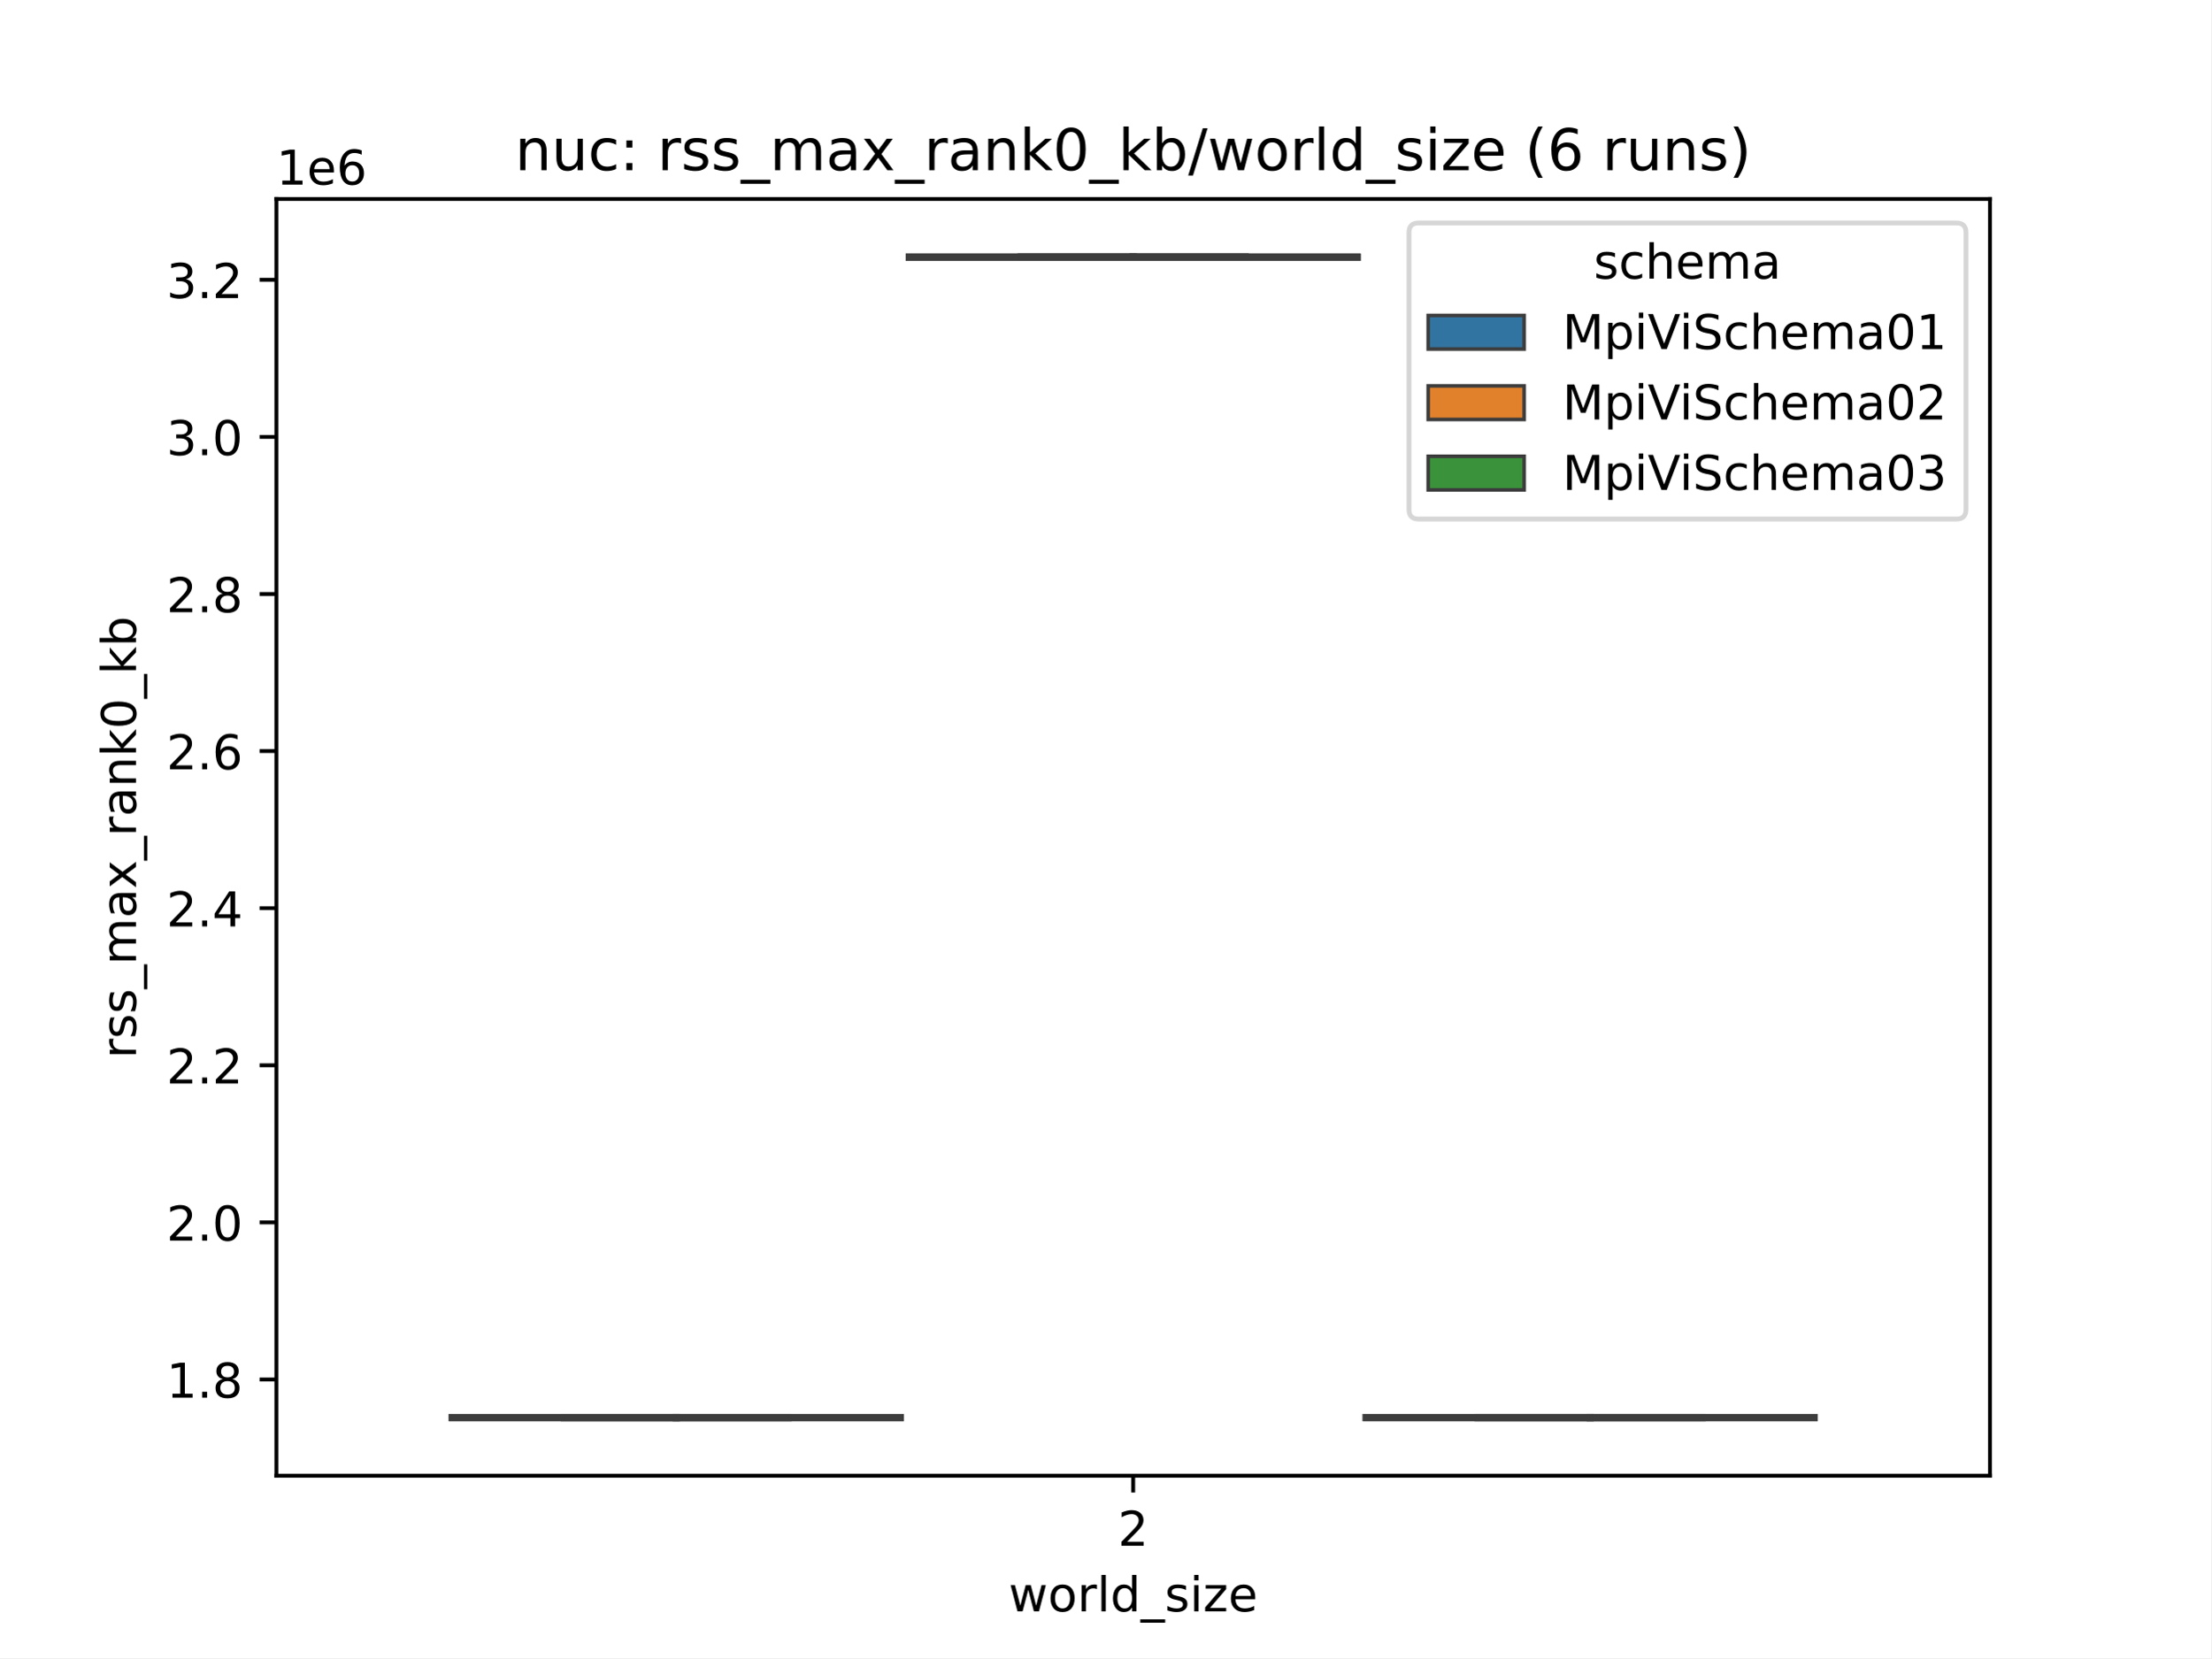
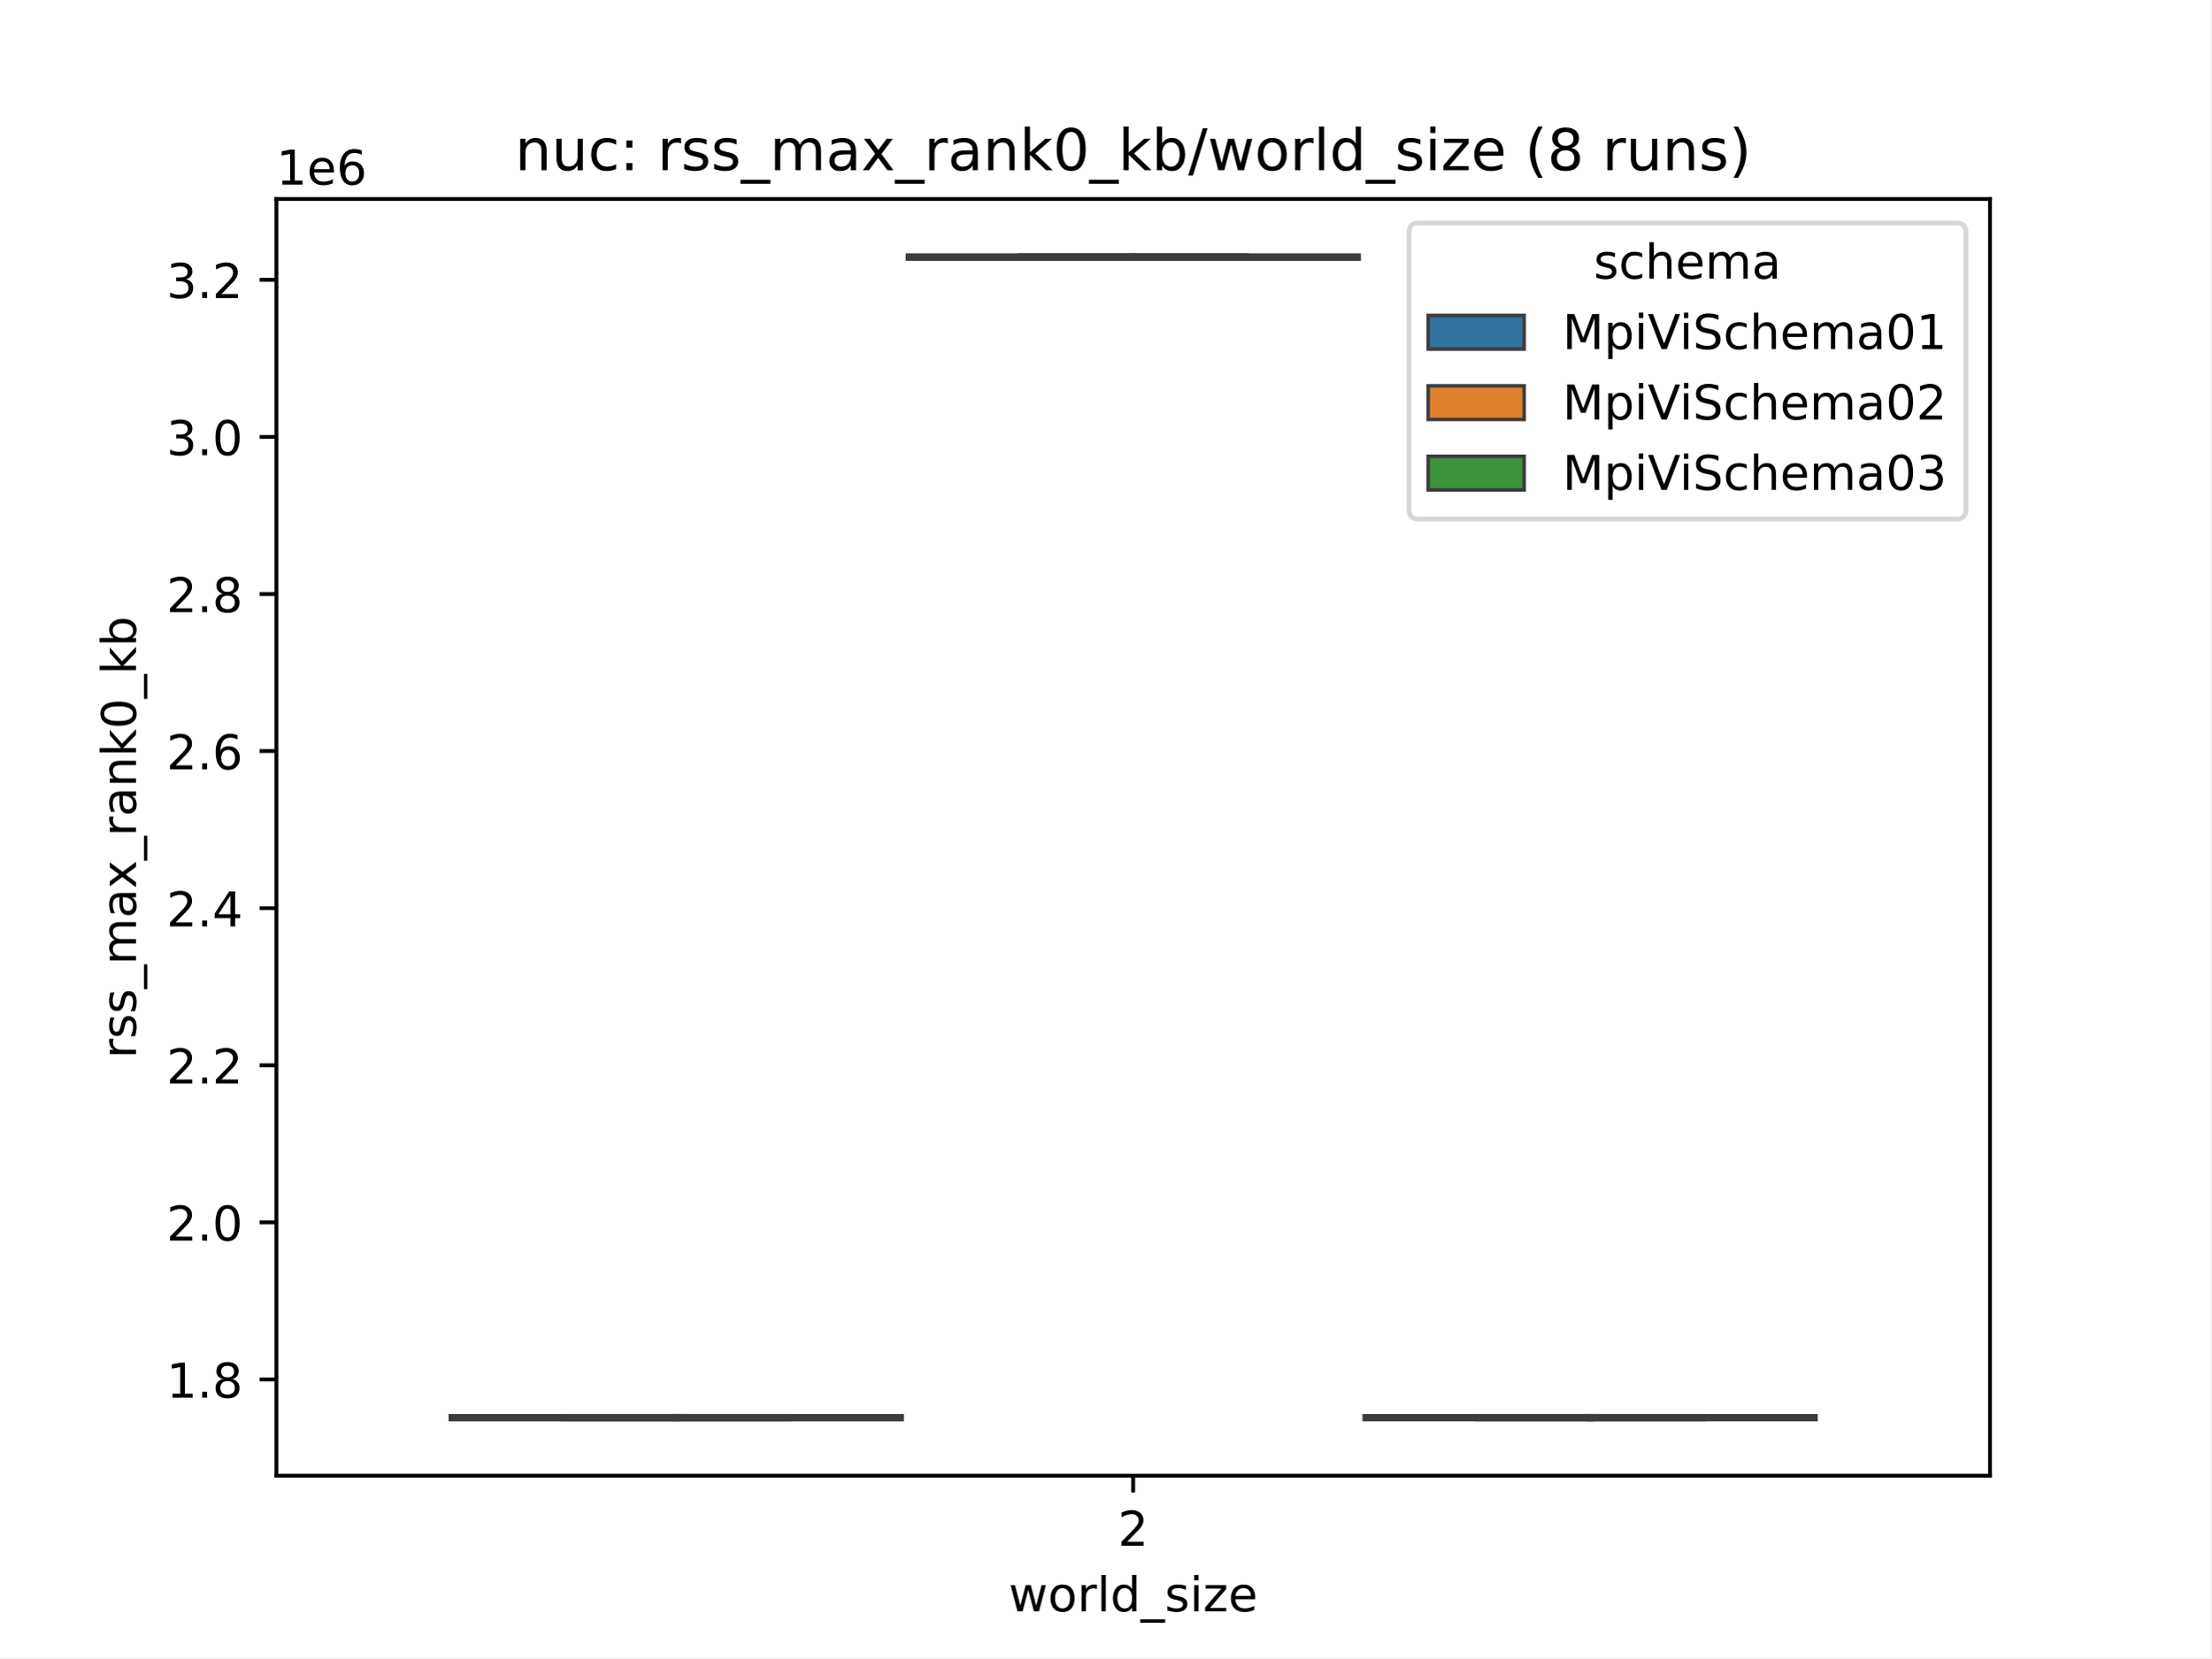
<svg xmlns="http://www.w3.org/2000/svg" xmlns:xlink="http://www.w3.org/1999/xlink" height="345.6pt" version="1.1" viewBox="0 0 460.8 345.6" width="460.8pt">
  <defs>
    <style type="text/css">*{stroke-linecap:butt;stroke-linejoin:round;}</style>
  </defs>
  <g id="figure_1">
    <g id="patch_1">
      <path d="M 0 345.6  L 460.8 345.6  L 460.8 0  L 0 0  z " style="fill:#ffffff;" />
    </g>
    <g id="axes_1">
      <g id="patch_2">
        <path d="M 57.6 307.584  L 414.72 307.584  L 414.72 41.472  L 57.6 41.472  z " style="fill:#ffffff;" />
      </g>
      <g id="patch_3">
-         <path clip-path="url(#pc4dcfd0443)" d="M 94.264 295.484  L 187.592 295.484  L 187.592 295.475  L 94.264 295.475  L 94.264 295.484  z " style="fill:#3274a1;stroke:#3d3d3d;stroke-linejoin:miter;stroke-width:1.5;" />
+         <path clip-path="url(#p742b43fa1a)" d="M 94.264 295.488  L 187.592 295.488  L 187.592 295.468  L 94.264 295.468  L 94.264 295.488  z " style="fill:#3274a1;stroke:#3d3d3d;stroke-linejoin:miter;stroke-width:1.5;" />
      </g>
      <g id="patch_4">
-         <path clip-path="url(#pc4dcfd0443)" d="M 189.496 53.609  L 282.824 53.609  L 282.824 53.582  L 189.496 53.582  L 189.496 53.609  z " style="fill:#e1812c;stroke:#3d3d3d;stroke-linejoin:miter;stroke-width:1.5;" />
+         <path clip-path="url(#p742b43fa1a)" d="M 189.496 53.609  L 282.824 53.609  L 282.824 53.582  L 189.496 53.582  L 189.496 53.609  z " style="fill:#e1812c;stroke:#3d3d3d;stroke-linejoin:miter;stroke-width:1.5;" />
      </g>
      <g id="patch_5">
-         <path clip-path="url(#pc4dcfd0443)" d="M 284.728 295.48  L 378.056 295.48  L 378.056 295.472  L 284.728 295.472  L 284.728 295.48  z " style="fill:#3a923a;stroke:#3d3d3d;stroke-linejoin:miter;stroke-width:1.5;" />
+         <path clip-path="url(#p742b43fa1a)" d="M 284.728 295.48  L 378.056 295.48  L 378.056 295.472  L 284.728 295.472  L 284.728 295.48  z " style="fill:#3a923a;stroke:#3d3d3d;stroke-linejoin:miter;stroke-width:1.5;" />
      </g>
      <g id="patch_6">
-         <path clip-path="url(#pc4dcfd0443)" d="M 236.16 582.228  L 236.16 582.228  L 236.16 582.228  L 236.16 582.228  z " style="fill:#3274a1;stroke:#3d3d3d;stroke-linejoin:miter;stroke-width:0.75;" />
+         <path clip-path="url(#p742b43fa1a)" d="M 236.16 582.228  L 236.16 582.228  L 236.16 582.228  L 236.16 582.228  z " style="fill:#3274a1;stroke:#3d3d3d;stroke-linejoin:miter;stroke-width:0.75;" />
      </g>
      <g id="patch_7">
-         <path clip-path="url(#pc4dcfd0443)" d="M 236.16 582.228  L 236.16 582.228  L 236.16 582.228  L 236.16 582.228  z " style="fill:#e1812c;stroke:#3d3d3d;stroke-linejoin:miter;stroke-width:0.75;" />
+         <path clip-path="url(#p742b43fa1a)" d="M 236.16 582.228  L 236.16 582.228  L 236.16 582.228  L 236.16 582.228  z " style="fill:#e1812c;stroke:#3d3d3d;stroke-linejoin:miter;stroke-width:0.75;" />
      </g>
      <g id="patch_8">
-         <path clip-path="url(#pc4dcfd0443)" d="M 236.16 582.228  L 236.16 582.228  L 236.16 582.228  L 236.16 582.228  z " style="fill:#3a923a;stroke:#3d3d3d;stroke-linejoin:miter;stroke-width:0.75;" />
+         <path clip-path="url(#p742b43fa1a)" d="M 236.16 582.228  L 236.16 582.228  L 236.16 582.228  L 236.16 582.228  z " style="fill:#3a923a;stroke:#3d3d3d;stroke-linejoin:miter;stroke-width:0.75;" />
      </g>
      <g id="matplotlib.axis_1">
        <g id="xtick_1">
          <g id="line2d_1">
            <defs>
-               <path d="M 0 0  L 0 3.5  " id="ma6493b9940" style="stroke:#000000;stroke-width:0.8;" />
-             </defs>
-             <g>
-               <use style="stroke:#000000;stroke-width:0.8;" x="236.16" xlink:href="#ma6493b9940" y="307.584" />
+               <path d="M 0 0  L 0 3.5  " id="mffe40ed6fc" style="stroke:#000000;stroke-width:0.8;" />
+             </defs>
+             <g>
+               <use style="stroke:#000000;stroke-width:0.8;" x="236.16" xlink:href="#mffe40ed6fc" y="307.584" />
            </g>
          </g>
          <g id="text_1">
            <g transform="translate(232.9787 322.1824)scale(0.1 -0.1)">
              <defs>
                <path d="M 1228 531  L 3431 531  L 3431 0  L 469 0  L 469 531  Q 828 903 1448 1529  Q 2069 2156 2228 2338  Q 2531 2678 2651 2914  Q 2772 3150 2772 3378  Q 2772 3750 2511 3984  Q 2250 4219 1831 4219  Q 1534 4219 1204 4116  Q 875 4013 500 3803  L 500 4441  Q 881 4594 1212 4672  Q 1544 4750 1819 4750  Q 2544 4750 2975 4387  Q 3406 4025 3406 3419  Q 3406 3131 3298 2873  Q 3191 2616 2906 2266  Q 2828 2175 2409 1742  Q 1991 1309 1228 531  z " id="DejaVuSans-32" transform="scale(0.015625)" />
              </defs>
              <use xlink:href="#DejaVuSans-32" />
            </g>
          </g>
        </g>
        <g id="text_2">
          <g transform="translate(210.1983 335.8606)scale(0.1 -0.1)">
            <defs>
              <path d="M 269 3500  L 844 3500  L 1563 769  L 2278 3500  L 2956 3500  L 3675 769  L 4391 3500  L 4966 3500  L 4050 0  L 3372 0  L 2619 2869  L 1863 0  L 1184 0  L 269 3500  z " id="DejaVuSans-77" transform="scale(0.015625)" />
              <path d="M 1959 3097  Q 1497 3097 1228 2736  Q 959 2375 959 1747  Q 959 1119 1226 758  Q 1494 397 1959 397  Q 2419 397 2687 759  Q 2956 1122 2956 1747  Q 2956 2369 2687 2733  Q 2419 3097 1959 3097  z M 1959 3584  Q 2709 3584 3137 3096  Q 3566 2609 3566 1747  Q 3566 888 3137 398  Q 2709 -91 1959 -91  Q 1206 -91 779 398  Q 353 888 353 1747  Q 353 2609 779 3096  Q 1206 3584 1959 3584  z " id="DejaVuSans-6f" transform="scale(0.015625)" />
              <path d="M 2631 2963  Q 2534 3019 2420 3045  Q 2306 3072 2169 3072  Q 1681 3072 1420 2755  Q 1159 2438 1159 1844  L 1159 0  L 581 0  L 581 3500  L 1159 3500  L 1159 2956  Q 1341 3275 1631 3429  Q 1922 3584 2338 3584  Q 2397 3584 2469 3576  Q 2541 3569 2628 3553  L 2631 2963  z " id="DejaVuSans-72" transform="scale(0.015625)" />
              <path d="M 603 4863  L 1178 4863  L 1178 0  L 603 0  L 603 4863  z " id="DejaVuSans-6c" transform="scale(0.015625)" />
              <path d="M 2906 2969  L 2906 4863  L 3481 4863  L 3481 0  L 2906 0  L 2906 525  Q 2725 213 2448 61  Q 2172 -91 1784 -91  Q 1150 -91 751 415  Q 353 922 353 1747  Q 353 2572 751 3078  Q 1150 3584 1784 3584  Q 2172 3584 2448 3432  Q 2725 3281 2906 2969  z M 947 1747  Q 947 1113 1208 752  Q 1469 391 1925 391  Q 2381 391 2643 752  Q 2906 1113 2906 1747  Q 2906 2381 2643 2742  Q 2381 3103 1925 3103  Q 1469 3103 1208 2742  Q 947 2381 947 1747  z " id="DejaVuSans-64" transform="scale(0.015625)" />
              <path d="M 3263 -1063  L 3263 -1509  L -63 -1509  L -63 -1063  L 3263 -1063  z " id="DejaVuSans-5f" transform="scale(0.015625)" />
              <path d="M 2834 3397  L 2834 2853  Q 2591 2978 2328 3040  Q 2066 3103 1784 3103  Q 1356 3103 1142 2972  Q 928 2841 928 2578  Q 928 2378 1081 2264  Q 1234 2150 1697 2047  L 1894 2003  Q 2506 1872 2764 1633  Q 3022 1394 3022 966  Q 3022 478 2636 193  Q 2250 -91 1575 -91  Q 1294 -91 989 -36  Q 684 19 347 128  L 347 722  Q 666 556 975 473  Q 1284 391 1588 391  Q 1994 391 2212 530  Q 2431 669 2431 922  Q 2431 1156 2273 1281  Q 2116 1406 1581 1522  L 1381 1569  Q 847 1681 609 1914  Q 372 2147 372 2553  Q 372 3047 722 3315  Q 1072 3584 1716 3584  Q 2034 3584 2315 3537  Q 2597 3491 2834 3397  z " id="DejaVuSans-73" transform="scale(0.015625)" />
              <path d="M 603 3500  L 1178 3500  L 1178 0  L 603 0  L 603 3500  z M 603 4863  L 1178 4863  L 1178 4134  L 603 4134  L 603 4863  z " id="DejaVuSans-69" transform="scale(0.015625)" />
              <path d="M 353 3500  L 3084 3500  L 3084 2975  L 922 459  L 3084 459  L 3084 0  L 275 0  L 275 525  L 2438 3041  L 353 3041  L 353 3500  z " id="DejaVuSans-7a" transform="scale(0.015625)" />
              <path d="M 3597 1894  L 3597 1613  L 953 1613  Q 991 1019 1311 708  Q 1631 397 2203 397  Q 2534 397 2845 478  Q 3156 559 3463 722  L 3463 178  Q 3153 47 2828 -22  Q 2503 -91 2169 -91  Q 1331 -91 842 396  Q 353 884 353 1716  Q 353 2575 817 3079  Q 1281 3584 2069 3584  Q 2775 3584 3186 3129  Q 3597 2675 3597 1894  z M 3022 2063  Q 3016 2534 2758 2815  Q 2500 3097 2075 3097  Q 1594 3097 1305 2825  Q 1016 2553 972 2059  L 3022 2063  z " id="DejaVuSans-65" transform="scale(0.015625)" />
            </defs>
            <use xlink:href="#DejaVuSans-77" />
            <use x="81.787" xlink:href="#DejaVuSans-6f" />
            <use x="142.969" xlink:href="#DejaVuSans-72" />
            <use x="184.082" xlink:href="#DejaVuSans-6c" />
            <use x="211.865" xlink:href="#DejaVuSans-64" />
            <use x="275.342" xlink:href="#DejaVuSans-5f" />
            <use x="325.342" xlink:href="#DejaVuSans-73" />
            <use x="377.441" xlink:href="#DejaVuSans-69" />
            <use x="405.225" xlink:href="#DejaVuSans-7a" />
            <use x="457.715" xlink:href="#DejaVuSans-65" />
          </g>
        </g>
      </g>
      <g id="matplotlib.axis_2">
        <g id="ytick_1">
          <g id="line2d_2">
            <defs>
-               <path d="M 0 0  L -3.5 0  " id="me321f2d07d" style="stroke:#000000;stroke-width:0.8;" />
-             </defs>
-             <g>
-               <use style="stroke:#000000;stroke-width:0.8;" x="57.6" xlink:href="#me321f2d07d" y="287.526" />
+               <path d="M 0 0  L -3.5 0  " id="m91299d844b" style="stroke:#000000;stroke-width:0.8;" />
+             </defs>
+             <g>
+               <use style="stroke:#000000;stroke-width:0.8;" x="57.6" xlink:href="#m91299d844b" y="287.526" />
            </g>
          </g>
          <g id="text_3">
            <g transform="translate(34.69687 291.325)scale(0.1 -0.1)">
              <defs>
                <path d="M 794 531  L 1825 531  L 1825 4091  L 703 3866  L 703 4441  L 1819 4666  L 2450 4666  L 2450 531  L 3481 531  L 3481 0  L 794 0  L 794 531  z " id="DejaVuSans-31" transform="scale(0.015625)" />
                <path d="M 684 794  L 1344 794  L 1344 0  L 684 0  L 684 794  z " id="DejaVuSans-2e" transform="scale(0.015625)" />
                <path d="M 2034 2216  Q 1584 2216 1326 1975  Q 1069 1734 1069 1313  Q 1069 891 1326 650  Q 1584 409 2034 409  Q 2484 409 2743 651  Q 3003 894 3003 1313  Q 3003 1734 2745 1975  Q 2488 2216 2034 2216  z M 1403 2484  Q 997 2584 770 2862  Q 544 3141 544 3541  Q 544 4100 942 4425  Q 1341 4750 2034 4750  Q 2731 4750 3128 4425  Q 3525 4100 3525 3541  Q 3525 3141 3298 2862  Q 3072 2584 2669 2484  Q 3125 2378 3379 2068  Q 3634 1759 3634 1313  Q 3634 634 3220 271  Q 2806 -91 2034 -91  Q 1263 -91 848 271  Q 434 634 434 1313  Q 434 1759 690 2068  Q 947 2378 1403 2484  z M 1172 3481  Q 1172 3119 1398 2916  Q 1625 2713 2034 2713  Q 2441 2713 2670 2916  Q 2900 3119 2900 3481  Q 2900 3844 2670 4047  Q 2441 4250 2034 4250  Q 1625 4250 1398 4047  Q 1172 3844 1172 3481  z " id="DejaVuSans-38" transform="scale(0.015625)" />
              </defs>
              <use xlink:href="#DejaVuSans-31" />
              <use x="63.623" xlink:href="#DejaVuSans-2e" />
              <use x="95.41" xlink:href="#DejaVuSans-38" />
            </g>
          </g>
        </g>
        <g id="ytick_2">
          <g id="line2d_3">
            <g>
-               <use style="stroke:#000000;stroke-width:0.8;" x="57.6" xlink:href="#me321f2d07d" y="254.781" />
+               <use style="stroke:#000000;stroke-width:0.8;" x="57.6" xlink:href="#m91299d844b" y="254.781" />
            </g>
          </g>
          <g id="text_4">
            <g transform="translate(34.69687 258.5804)scale(0.1 -0.1)">
              <defs>
                <path d="M 2034 4250  Q 1547 4250 1301 3770  Q 1056 3291 1056 2328  Q 1056 1369 1301 889  Q 1547 409 2034 409  Q 2525 409 2770 889  Q 3016 1369 3016 2328  Q 3016 3291 2770 3770  Q 2525 4250 2034 4250  z M 2034 4750  Q 2819 4750 3233 4129  Q 3647 3509 3647 2328  Q 3647 1150 3233 529  Q 2819 -91 2034 -91  Q 1250 -91 836 529  Q 422 1150 422 2328  Q 422 3509 836 4129  Q 1250 4750 2034 4750  z " id="DejaVuSans-30" transform="scale(0.015625)" />
              </defs>
              <use xlink:href="#DejaVuSans-32" />
              <use x="63.623" xlink:href="#DejaVuSans-2e" />
              <use x="95.41" xlink:href="#DejaVuSans-30" />
            </g>
          </g>
        </g>
        <g id="ytick_3">
          <g id="line2d_4">
            <g>
-               <use style="stroke:#000000;stroke-width:0.8;" x="57.6" xlink:href="#me321f2d07d" y="222.037" />
+               <use style="stroke:#000000;stroke-width:0.8;" x="57.6" xlink:href="#m91299d844b" y="222.037" />
            </g>
          </g>
          <g id="text_5">
            <g transform="translate(34.69687 225.8358)scale(0.1 -0.1)">
              <use xlink:href="#DejaVuSans-32" />
              <use x="63.623" xlink:href="#DejaVuSans-2e" />
              <use x="95.41" xlink:href="#DejaVuSans-32" />
            </g>
          </g>
        </g>
        <g id="ytick_4">
          <g id="line2d_5">
            <g>
-               <use style="stroke:#000000;stroke-width:0.8;" x="57.6" xlink:href="#me321f2d07d" y="189.292" />
+               <use style="stroke:#000000;stroke-width:0.8;" x="57.6" xlink:href="#m91299d844b" y="189.292" />
            </g>
          </g>
          <g id="text_6">
            <g transform="translate(34.69687 193.0911)scale(0.1 -0.1)">
              <defs>
                <path d="M 2419 4116  L 825 1625  L 2419 1625  L 2419 4116  z M 2253 4666  L 3047 4666  L 3047 1625  L 3713 1625  L 3713 1100  L 3047 1100  L 3047 0  L 2419 0  L 2419 1100  L 313 1100  L 313 1709  L 2253 4666  z " id="DejaVuSans-34" transform="scale(0.015625)" />
              </defs>
              <use xlink:href="#DejaVuSans-32" />
              <use x="63.623" xlink:href="#DejaVuSans-2e" />
              <use x="95.41" xlink:href="#DejaVuSans-34" />
            </g>
          </g>
        </g>
        <g id="ytick_5">
          <g id="line2d_6">
            <g>
-               <use style="stroke:#000000;stroke-width:0.8;" x="57.6" xlink:href="#me321f2d07d" y="156.547" />
+               <use style="stroke:#000000;stroke-width:0.8;" x="57.6" xlink:href="#m91299d844b" y="156.547" />
            </g>
          </g>
          <g id="text_7">
            <g transform="translate(34.69687 160.3465)scale(0.1 -0.1)">
              <defs>
                <path d="M 2113 2584  Q 1688 2584 1439 2293  Q 1191 2003 1191 1497  Q 1191 994 1439 701  Q 1688 409 2113 409  Q 2538 409 2786 701  Q 3034 994 3034 1497  Q 3034 2003 2786 2293  Q 2538 2584 2113 2584  z M 3366 4563  L 3366 3988  Q 3128 4100 2886 4159  Q 2644 4219 2406 4219  Q 1781 4219 1451 3797  Q 1122 3375 1075 2522  Q 1259 2794 1537 2939  Q 1816 3084 2150 3084  Q 2853 3084 3261 2657  Q 3669 2231 3669 1497  Q 3669 778 3244 343  Q 2819 -91 2113 -91  Q 1303 -91 875 529  Q 447 1150 447 2328  Q 447 3434 972 4092  Q 1497 4750 2381 4750  Q 2619 4750 2861 4703  Q 3103 4656 3366 4563  z " id="DejaVuSans-36" transform="scale(0.015625)" />
              </defs>
              <use xlink:href="#DejaVuSans-32" />
              <use x="63.623" xlink:href="#DejaVuSans-2e" />
              <use x="95.41" xlink:href="#DejaVuSans-36" />
            </g>
          </g>
        </g>
        <g id="ytick_6">
          <g id="line2d_7">
            <g>
-               <use style="stroke:#000000;stroke-width:0.8;" x="57.6" xlink:href="#me321f2d07d" y="123.803" />
+               <use style="stroke:#000000;stroke-width:0.8;" x="57.6" xlink:href="#m91299d844b" y="123.803" />
            </g>
          </g>
          <g id="text_8">
            <g transform="translate(34.69687 127.6018)scale(0.1 -0.1)">
              <use xlink:href="#DejaVuSans-32" />
              <use x="63.623" xlink:href="#DejaVuSans-2e" />
              <use x="95.41" xlink:href="#DejaVuSans-38" />
            </g>
          </g>
        </g>
        <g id="ytick_7">
          <g id="line2d_8">
            <g>
-               <use style="stroke:#000000;stroke-width:0.8;" x="57.6" xlink:href="#me321f2d07d" y="91.058" />
+               <use style="stroke:#000000;stroke-width:0.8;" x="57.6" xlink:href="#m91299d844b" y="91.058" />
            </g>
          </g>
          <g id="text_9">
            <g transform="translate(34.69687 94.85721)scale(0.1 -0.1)">
              <defs>
                <path d="M 2597 2516  Q 3050 2419 3304 2112  Q 3559 1806 3559 1356  Q 3559 666 3084 287  Q 2609 -91 1734 -91  Q 1441 -91 1130 -33  Q 819 25 488 141  L 488 750  Q 750 597 1062 519  Q 1375 441 1716 441  Q 2309 441 2620 675  Q 2931 909 2931 1356  Q 2931 1769 2642 2001  Q 2353 2234 1838 2234  L 1294 2234  L 1294 2753  L 1863 2753  Q 2328 2753 2575 2939  Q 2822 3125 2822 3475  Q 2822 3834 2567 4026  Q 2313 4219 1838 4219  Q 1578 4219 1281 4162  Q 984 4106 628 3988  L 628 4550  Q 988 4650 1302 4700  Q 1616 4750 1894 4750  Q 2613 4750 3031 4423  Q 3450 4097 3450 3541  Q 3450 3153 3228 2886  Q 3006 2619 2597 2516  z " id="DejaVuSans-33" transform="scale(0.015625)" />
              </defs>
              <use xlink:href="#DejaVuSans-33" />
              <use x="63.623" xlink:href="#DejaVuSans-2e" />
              <use x="95.41" xlink:href="#DejaVuSans-30" />
            </g>
          </g>
        </g>
        <g id="ytick_8">
          <g id="line2d_9">
            <g>
-               <use style="stroke:#000000;stroke-width:0.8;" x="57.6" xlink:href="#me321f2d07d" y="58.313" />
+               <use style="stroke:#000000;stroke-width:0.8;" x="57.6" xlink:href="#m91299d844b" y="58.313" />
            </g>
          </g>
          <g id="text_10">
            <g transform="translate(34.69687 62.11257)scale(0.1 -0.1)">
              <use xlink:href="#DejaVuSans-33" />
              <use x="63.623" xlink:href="#DejaVuSans-2e" />
              <use x="95.41" xlink:href="#DejaVuSans-32" />
            </g>
          </g>
        </g>
        <g id="text_11">
          <g transform="translate(28.33906 220.621)rotate(-90)scale(0.1 -0.1)">
            <defs>
              <path d="M 3328 2828  Q 3544 3216 3844 3400  Q 4144 3584 4550 3584  Q 5097 3584 5394 3201  Q 5691 2819 5691 2113  L 5691 0  L 5113 0  L 5113 2094  Q 5113 2597 4934 2840  Q 4756 3084 4391 3084  Q 3944 3084 3684 2787  Q 3425 2491 3425 1978  L 3425 0  L 2847 0  L 2847 2094  Q 2847 2600 2669 2842  Q 2491 3084 2119 3084  Q 1678 3084 1418 2786  Q 1159 2488 1159 1978  L 1159 0  L 581 0  L 581 3500  L 1159 3500  L 1159 2956  Q 1356 3278 1631 3431  Q 1906 3584 2284 3584  Q 2666 3584 2933 3390  Q 3200 3197 3328 2828  z " id="DejaVuSans-6d" transform="scale(0.015625)" />
              <path d="M 2194 1759  Q 1497 1759 1228 1600  Q 959 1441 959 1056  Q 959 750 1161 570  Q 1363 391 1709 391  Q 2188 391 2477 730  Q 2766 1069 2766 1631  L 2766 1759  L 2194 1759  z M 3341 1997  L 3341 0  L 2766 0  L 2766 531  Q 2569 213 2275 61  Q 1981 -91 1556 -91  Q 1019 -91 701 211  Q 384 513 384 1019  Q 384 1609 779 1909  Q 1175 2209 1959 2209  L 2766 2209  L 2766 2266  Q 2766 2663 2505 2880  Q 2244 3097 1772 3097  Q 1472 3097 1187 3025  Q 903 2953 641 2809  L 641 3341  Q 956 3463 1253 3523  Q 1550 3584 1831 3584  Q 2591 3584 2966 3190  Q 3341 2797 3341 1997  z " id="DejaVuSans-61" transform="scale(0.015625)" />
              <path d="M 3513 3500  L 2247 1797  L 3578 0  L 2900 0  L 1881 1375  L 863 0  L 184 0  L 1544 1831  L 300 3500  L 978 3500  L 1906 2253  L 2834 3500  L 3513 3500  z " id="DejaVuSans-78" transform="scale(0.015625)" />
              <path d="M 3513 2113  L 3513 0  L 2938 0  L 2938 2094  Q 2938 2591 2744 2837  Q 2550 3084 2163 3084  Q 1697 3084 1428 2787  Q 1159 2491 1159 1978  L 1159 0  L 581 0  L 581 3500  L 1159 3500  L 1159 2956  Q 1366 3272 1645 3428  Q 1925 3584 2291 3584  Q 2894 3584 3203 3211  Q 3513 2838 3513 2113  z " id="DejaVuSans-6e" transform="scale(0.015625)" />
              <path d="M 581 4863  L 1159 4863  L 1159 1991  L 2875 3500  L 3609 3500  L 1753 1863  L 3688 0  L 2938 0  L 1159 1709  L 1159 0  L 581 0  L 581 4863  z " id="DejaVuSans-6b" transform="scale(0.015625)" />
              <path d="M 3116 1747  Q 3116 2381 2855 2742  Q 2594 3103 2138 3103  Q 1681 3103 1420 2742  Q 1159 2381 1159 1747  Q 1159 1113 1420 752  Q 1681 391 2138 391  Q 2594 391 2855 752  Q 3116 1113 3116 1747  z M 1159 2969  Q 1341 3281 1617 3432  Q 1894 3584 2278 3584  Q 2916 3584 3314 3078  Q 3713 2572 3713 1747  Q 3713 922 3314 415  Q 2916 -91 2278 -91  Q 1894 -91 1617 61  Q 1341 213 1159 525  L 1159 0  L 581 0  L 581 4863  L 1159 4863  L 1159 2969  z " id="DejaVuSans-62" transform="scale(0.015625)" />
            </defs>
            <use xlink:href="#DejaVuSans-72" />
            <use x="41.113" xlink:href="#DejaVuSans-73" />
            <use x="93.213" xlink:href="#DejaVuSans-73" />
            <use x="145.312" xlink:href="#DejaVuSans-5f" />
            <use x="195.312" xlink:href="#DejaVuSans-6d" />
            <use x="292.725" xlink:href="#DejaVuSans-61" />
            <use x="354.004" xlink:href="#DejaVuSans-78" />
            <use x="413.184" xlink:href="#DejaVuSans-5f" />
            <use x="463.184" xlink:href="#DejaVuSans-72" />
            <use x="504.297" xlink:href="#DejaVuSans-61" />
            <use x="565.576" xlink:href="#DejaVuSans-6e" />
            <use x="628.955" xlink:href="#DejaVuSans-6b" />
            <use x="686.865" xlink:href="#DejaVuSans-30" />
            <use x="750.488" xlink:href="#DejaVuSans-5f" />
            <use x="800.488" xlink:href="#DejaVuSans-6b" />
            <use x="858.398" xlink:href="#DejaVuSans-62" />
          </g>
        </g>
        <g id="text_12">
          <g transform="translate(57.6 38.472)scale(0.1 -0.1)">
            <use xlink:href="#DejaVuSans-31" />
            <use x="63.623" xlink:href="#DejaVuSans-65" />
            <use x="125.146" xlink:href="#DejaVuSans-36" />
          </g>
        </g>
      </g>
      <g id="line2d_10">
-         <path clip-path="url(#pc4dcfd0443)" d="M 140.928 295.484  L 140.928 295.488  " style="fill:none;stroke:#3d3d3d;stroke-linecap:square;stroke-width:1.5;" />
+         <path clip-path="url(#p742b43fa1a)" d="M 140.928 295.488  L 140.928 295.488  " style="fill:none;stroke:#3d3d3d;stroke-linecap:square;stroke-width:1.5;" />
      </g>
      <g id="line2d_11">
-         <path clip-path="url(#pc4dcfd0443)" d="M 140.928 295.475  L 140.928 295.47  " style="fill:none;stroke:#3d3d3d;stroke-linecap:square;stroke-width:1.5;" />
+         <path clip-path="url(#p742b43fa1a)" d="M 140.928 295.468  L 140.928 295.462  " style="fill:none;stroke:#3d3d3d;stroke-linecap:square;stroke-width:1.5;" />
      </g>
      <g id="line2d_12">
-         <path clip-path="url(#pc4dcfd0443)" d="M 117.596 295.488  L 164.26 295.488  " style="fill:none;stroke:#3d3d3d;stroke-linecap:square;stroke-width:1.5;" />
+         <path clip-path="url(#p742b43fa1a)" d="M 117.596 295.488  L 164.26 295.488  " style="fill:none;stroke:#3d3d3d;stroke-linecap:square;stroke-width:1.5;" />
      </g>
      <g id="line2d_13">
-         <path clip-path="url(#pc4dcfd0443)" d="M 117.596 295.47  L 164.26 295.47  " style="fill:none;stroke:#3d3d3d;stroke-linecap:square;stroke-width:1.5;" />
+         <path clip-path="url(#p742b43fa1a)" d="M 117.596 295.462  L 164.26 295.462  " style="fill:none;stroke:#3d3d3d;stroke-linecap:square;stroke-width:1.5;" />
      </g>
      <g id="line2d_14" />
      <g id="line2d_15">
-         <path clip-path="url(#pc4dcfd0443)" d="M 236.16 53.609  L 236.16 53.623  " style="fill:none;stroke:#3d3d3d;stroke-linecap:square;stroke-width:1.5;" />
+         <path clip-path="url(#p742b43fa1a)" d="M 236.16 53.609  L 236.16 53.623  " style="fill:none;stroke:#3d3d3d;stroke-linecap:square;stroke-width:1.5;" />
      </g>
      <g id="line2d_16">
-         <path clip-path="url(#pc4dcfd0443)" d="M 236.16 53.582  L 236.16 53.568  " style="fill:none;stroke:#3d3d3d;stroke-linecap:square;stroke-width:1.5;" />
+         <path clip-path="url(#p742b43fa1a)" d="M 236.16 53.582  L 236.16 53.568  " style="fill:none;stroke:#3d3d3d;stroke-linecap:square;stroke-width:1.5;" />
      </g>
      <g id="line2d_17">
-         <path clip-path="url(#pc4dcfd0443)" d="M 212.828 53.623  L 259.492 53.623  " style="fill:none;stroke:#3d3d3d;stroke-linecap:square;stroke-width:1.5;" />
+         <path clip-path="url(#p742b43fa1a)" d="M 212.828 53.623  L 259.492 53.623  " style="fill:none;stroke:#3d3d3d;stroke-linecap:square;stroke-width:1.5;" />
      </g>
      <g id="line2d_18">
-         <path clip-path="url(#pc4dcfd0443)" d="M 212.828 53.568  L 259.492 53.568  " style="fill:none;stroke:#3d3d3d;stroke-linecap:square;stroke-width:1.5;" />
+         <path clip-path="url(#p742b43fa1a)" d="M 212.828 53.568  L 259.492 53.568  " style="fill:none;stroke:#3d3d3d;stroke-linecap:square;stroke-width:1.5;" />
      </g>
      <g id="line2d_19" />
      <g id="line2d_20">
-         <path clip-path="url(#pc4dcfd0443)" d="M 331.392 295.48  L 331.392 295.483  " style="fill:none;stroke:#3d3d3d;stroke-linecap:square;stroke-width:1.5;" />
+         <path clip-path="url(#p742b43fa1a)" d="M 331.392 295.48  L 331.392 295.483  " style="fill:none;stroke:#3d3d3d;stroke-linecap:square;stroke-width:1.5;" />
      </g>
      <g id="line2d_21">
-         <path clip-path="url(#pc4dcfd0443)" d="M 331.392 295.472  L 331.392 295.468  " style="fill:none;stroke:#3d3d3d;stroke-linecap:square;stroke-width:1.5;" />
+         <path clip-path="url(#p742b43fa1a)" d="M 331.392 295.472  L 331.392 295.468  " style="fill:none;stroke:#3d3d3d;stroke-linecap:square;stroke-width:1.5;" />
      </g>
      <g id="line2d_22">
-         <path clip-path="url(#pc4dcfd0443)" d="M 308.06 295.483  L 354.724 295.483  " style="fill:none;stroke:#3d3d3d;stroke-linecap:square;stroke-width:1.5;" />
+         <path clip-path="url(#p742b43fa1a)" d="M 308.06 295.483  L 354.724 295.483  " style="fill:none;stroke:#3d3d3d;stroke-linecap:square;stroke-width:1.5;" />
      </g>
      <g id="line2d_23">
-         <path clip-path="url(#pc4dcfd0443)" d="M 308.06 295.468  L 354.724 295.468  " style="fill:none;stroke:#3d3d3d;stroke-linecap:square;stroke-width:1.5;" />
+         <path clip-path="url(#p742b43fa1a)" d="M 308.06 295.468  L 354.724 295.468  " style="fill:none;stroke:#3d3d3d;stroke-linecap:square;stroke-width:1.5;" />
      </g>
      <g id="line2d_24" />
      <g id="line2d_25">
-         <path clip-path="url(#pc4dcfd0443)" d="M 94.264 295.479  L 187.592 295.479  " style="fill:none;stroke:#3d3d3d;stroke-linecap:square;stroke-width:1.5;" />
+         <path clip-path="url(#p742b43fa1a)" d="M 94.264 295.479  L 187.592 295.479  " style="fill:none;stroke:#3d3d3d;stroke-linecap:square;stroke-width:1.5;" />
      </g>
      <g id="line2d_26">
-         <path clip-path="url(#pc4dcfd0443)" d="M 189.496 53.596  L 282.824 53.596  " style="fill:none;stroke:#3d3d3d;stroke-linecap:square;stroke-width:1.5;" />
+         <path clip-path="url(#p742b43fa1a)" d="M 189.496 53.596  L 282.824 53.596  " style="fill:none;stroke:#3d3d3d;stroke-linecap:square;stroke-width:1.5;" />
      </g>
      <g id="line2d_27">
-         <path clip-path="url(#pc4dcfd0443)" d="M 284.728 295.476  L 378.056 295.476  " style="fill:none;stroke:#3d3d3d;stroke-linecap:square;stroke-width:1.5;" />
+         <path clip-path="url(#p742b43fa1a)" d="M 284.728 295.476  L 378.056 295.476  " style="fill:none;stroke:#3d3d3d;stroke-linecap:square;stroke-width:1.5;" />
      </g>
      <g id="patch_9">
        <path d="M 57.6 307.584  L 57.6 41.472  " style="fill:none;stroke:#000000;stroke-linecap:square;stroke-linejoin:miter;stroke-width:0.8;" />
      </g>
      <g id="patch_10">
        <path d="M 414.72 307.584  L 414.72 41.472  " style="fill:none;stroke:#000000;stroke-linecap:square;stroke-linejoin:miter;stroke-width:0.8;" />
      </g>
      <g id="patch_11">
        <path d="M 57.6 307.584  L 414.72 307.584  " style="fill:none;stroke:#000000;stroke-linecap:square;stroke-linejoin:miter;stroke-width:0.8;" />
      </g>
      <g id="patch_12">
        <path d="M 57.6 41.472  L 414.72 41.472  " style="fill:none;stroke:#000000;stroke-linecap:square;stroke-linejoin:miter;stroke-width:0.8;" />
      </g>
      <g id="text_13">
        <g transform="translate(107.3306 35.472)scale(0.12 -0.12)">
          <defs>
            <path d="M 544 1381  L 544 3500  L 1119 3500  L 1119 1403  Q 1119 906 1312 657  Q 1506 409 1894 409  Q 2359 409 2629 706  Q 2900 1003 2900 1516  L 2900 3500  L 3475 3500  L 3475 0  L 2900 0  L 2900 538  Q 2691 219 2414 64  Q 2138 -91 1772 -91  Q 1169 -91 856 284  Q 544 659 544 1381  z M 1991 3584  L 1991 3584  z " id="DejaVuSans-75" transform="scale(0.015625)" />
            <path d="M 3122 3366  L 3122 2828  Q 2878 2963 2633 3030  Q 2388 3097 2138 3097  Q 1578 3097 1268 2742  Q 959 2388 959 1747  Q 959 1106 1268 751  Q 1578 397 2138 397  Q 2388 397 2633 464  Q 2878 531 3122 666  L 3122 134  Q 2881 22 2623 -34  Q 2366 -91 2075 -91  Q 1284 -91 818 406  Q 353 903 353 1747  Q 353 2603 823 3093  Q 1294 3584 2113 3584  Q 2378 3584 2631 3529  Q 2884 3475 3122 3366  z " id="DejaVuSans-63" transform="scale(0.015625)" />
            <path d="M 750 794  L 1409 794  L 1409 0  L 750 0  L 750 794  z M 750 3309  L 1409 3309  L 1409 2516  L 750 2516  L 750 3309  z " id="DejaVuSans-3a" transform="scale(0.015625)" />
            <path id="DejaVuSans-20" transform="scale(0.015625)" />
            <path d="M 1625 4666  L 2156 4666  L 531 -594  L 0 -594  L 1625 4666  z " id="DejaVuSans-2f" transform="scale(0.015625)" />
            <path d="M 1984 4856  Q 1566 4138 1362 3434  Q 1159 2731 1159 2009  Q 1159 1288 1364 580  Q 1569 -128 1984 -844  L 1484 -844  Q 1016 -109 783 600  Q 550 1309 550 2009  Q 550 2706 781 3412  Q 1013 4119 1484 4856  L 1984 4856  z " id="DejaVuSans-28" transform="scale(0.015625)" />
            <path d="M 513 4856  L 1013 4856  Q 1481 4119 1714 3412  Q 1947 2706 1947 2009  Q 1947 1309 1714 600  Q 1481 -109 1013 -844  L 513 -844  Q 928 -128 1133 580  Q 1338 1288 1338 2009  Q 1338 2731 1133 3434  Q 928 4138 513 4856  z " id="DejaVuSans-29" transform="scale(0.015625)" />
          </defs>
          <use xlink:href="#DejaVuSans-6e" />
          <use x="63.379" xlink:href="#DejaVuSans-75" />
          <use x="126.758" xlink:href="#DejaVuSans-63" />
          <use x="181.738" xlink:href="#DejaVuSans-3a" />
          <use x="215.43" xlink:href="#DejaVuSans-20" />
          <use x="247.217" xlink:href="#DejaVuSans-72" />
          <use x="288.33" xlink:href="#DejaVuSans-73" />
          <use x="340.43" xlink:href="#DejaVuSans-73" />
          <use x="392.529" xlink:href="#DejaVuSans-5f" />
          <use x="442.529" xlink:href="#DejaVuSans-6d" />
          <use x="539.941" xlink:href="#DejaVuSans-61" />
          <use x="601.221" xlink:href="#DejaVuSans-78" />
          <use x="660.4" xlink:href="#DejaVuSans-5f" />
          <use x="710.4" xlink:href="#DejaVuSans-72" />
          <use x="751.514" xlink:href="#DejaVuSans-61" />
          <use x="812.793" xlink:href="#DejaVuSans-6e" />
          <use x="876.172" xlink:href="#DejaVuSans-6b" />
          <use x="934.082" xlink:href="#DejaVuSans-30" />
          <use x="997.705" xlink:href="#DejaVuSans-5f" />
          <use x="1047.705" xlink:href="#DejaVuSans-6b" />
          <use x="1105.615" xlink:href="#DejaVuSans-62" />
          <use x="1169.092" xlink:href="#DejaVuSans-2f" />
          <use x="1202.783" xlink:href="#DejaVuSans-77" />
          <use x="1284.57" xlink:href="#DejaVuSans-6f" />
          <use x="1345.752" xlink:href="#DejaVuSans-72" />
          <use x="1386.865" xlink:href="#DejaVuSans-6c" />
          <use x="1414.648" xlink:href="#DejaVuSans-64" />
          <use x="1478.125" xlink:href="#DejaVuSans-5f" />
          <use x="1528.125" xlink:href="#DejaVuSans-73" />
          <use x="1580.225" xlink:href="#DejaVuSans-69" />
          <use x="1608.008" xlink:href="#DejaVuSans-7a" />
          <use x="1660.498" xlink:href="#DejaVuSans-65" />
          <use x="1722.021" xlink:href="#DejaVuSans-20" />
          <use x="1753.809" xlink:href="#DejaVuSans-28" />
-           <use x="1792.822" xlink:href="#DejaVuSans-36" />
+           <use x="1792.822" xlink:href="#DejaVuSans-38" />
          <use x="1856.445" xlink:href="#DejaVuSans-20" />
          <use x="1888.232" xlink:href="#DejaVuSans-72" />
          <use x="1929.346" xlink:href="#DejaVuSans-75" />
          <use x="1992.725" xlink:href="#DejaVuSans-6e" />
          <use x="2056.104" xlink:href="#DejaVuSans-73" />
          <use x="2108.203" xlink:href="#DejaVuSans-29" />
        </g>
      </g>
      <g id="legend_1">
        <g id="patch_13">
          <path d="M 295.64 108.184  L 407.72 108.184  Q 409.72 108.184 409.72 106.184  L 409.72 48.472  Q 409.72 46.472 407.72 46.472  L 295.64 46.472  Q 293.64 46.472 293.64 48.472  L 293.64 106.184  Q 293.64 108.184 295.64 108.184  z " style="fill:#ffffff;opacity:0.8;stroke:#cccccc;stroke-linejoin:miter;" />
        </g>
        <g id="text_14">
          <g transform="translate(332.1466 58.07044)scale(0.1 -0.1)">
            <defs>
              <path d="M 3513 2113  L 3513 0  L 2938 0  L 2938 2094  Q 2938 2591 2744 2837  Q 2550 3084 2163 3084  Q 1697 3084 1428 2787  Q 1159 2491 1159 1978  L 1159 0  L 581 0  L 581 4863  L 1159 4863  L 1159 2956  Q 1366 3272 1645 3428  Q 1925 3584 2291 3584  Q 2894 3584 3203 3211  Q 3513 2838 3513 2113  z " id="DejaVuSans-68" transform="scale(0.015625)" />
            </defs>
            <use xlink:href="#DejaVuSans-73" />
            <use x="52.1" xlink:href="#DejaVuSans-63" />
            <use x="107.08" xlink:href="#DejaVuSans-68" />
            <use x="170.459" xlink:href="#DejaVuSans-65" />
            <use x="231.982" xlink:href="#DejaVuSans-6d" />
            <use x="329.395" xlink:href="#DejaVuSans-61" />
          </g>
        </g>
        <g id="patch_14">
          <path d="M 297.64 72.749  L 317.64 72.749  L 317.64 65.749  L 297.64 65.749  z " style="fill:#3274a1;stroke:#3d3d3d;stroke-linejoin:miter;stroke-width:0.75;" />
        </g>
        <g id="text_15">
          <g transform="translate(325.6403 72.74856)scale(0.1 -0.1)">
            <defs>
              <path d="M 628 4666  L 1569 4666  L 2759 1491  L 3956 4666  L 4897 4666  L 4897 0  L 4281 0  L 4281 4097  L 3078 897  L 2444 897  L 1241 4097  L 1241 0  L 628 0  L 628 4666  z " id="DejaVuSans-4d" transform="scale(0.015625)" />
              <path d="M 1159 525  L 1159 -1331  L 581 -1331  L 581 3500  L 1159 3500  L 1159 2969  Q 1341 3281 1617 3432  Q 1894 3584 2278 3584  Q 2916 3584 3314 3078  Q 3713 2572 3713 1747  Q 3713 922 3314 415  Q 2916 -91 2278 -91  Q 1894 -91 1617 61  Q 1341 213 1159 525  z M 3116 1747  Q 3116 2381 2855 2742  Q 2594 3103 2138 3103  Q 1681 3103 1420 2742  Q 1159 2381 1159 1747  Q 1159 1113 1420 752  Q 1681 391 2138 391  Q 2594 391 2855 752  Q 3116 1113 3116 1747  z " id="DejaVuSans-70" transform="scale(0.015625)" />
              <path d="M 1831 0  L 50 4666  L 709 4666  L 2188 738  L 3669 4666  L 4325 4666  L 2547 0  L 1831 0  z " id="DejaVuSans-56" transform="scale(0.015625)" />
              <path d="M 3425 4513  L 3425 3897  Q 3066 4069 2747 4153  Q 2428 4238 2131 4238  Q 1616 4238 1336 4038  Q 1056 3838 1056 3469  Q 1056 3159 1242 3001  Q 1428 2844 1947 2747  L 2328 2669  Q 3034 2534 3370 2195  Q 3706 1856 3706 1288  Q 3706 609 3251 259  Q 2797 -91 1919 -91  Q 1588 -91 1214 -16  Q 841 59 441 206  L 441 856  Q 825 641 1194 531  Q 1563 422 1919 422  Q 2459 422 2753 634  Q 3047 847 3047 1241  Q 3047 1584 2836 1778  Q 2625 1972 2144 2069  L 1759 2144  Q 1053 2284 737 2584  Q 422 2884 422 3419  Q 422 4038 858 4394  Q 1294 4750 2059 4750  Q 2388 4750 2728 4690  Q 3069 4631 3425 4513  z " id="DejaVuSans-53" transform="scale(0.015625)" />
            </defs>
            <use xlink:href="#DejaVuSans-4d" />
            <use x="86.279" xlink:href="#DejaVuSans-70" />
            <use x="149.756" xlink:href="#DejaVuSans-69" />
            <use x="177.539" xlink:href="#DejaVuSans-56" />
            <use x="243.697" xlink:href="#DejaVuSans-69" />
            <use x="271.48" xlink:href="#DejaVuSans-53" />
            <use x="334.957" xlink:href="#DejaVuSans-63" />
            <use x="389.938" xlink:href="#DejaVuSans-68" />
            <use x="453.316" xlink:href="#DejaVuSans-65" />
            <use x="514.84" xlink:href="#DejaVuSans-6d" />
            <use x="612.252" xlink:href="#DejaVuSans-61" />
            <use x="673.531" xlink:href="#DejaVuSans-30" />
            <use x="737.154" xlink:href="#DejaVuSans-31" />
          </g>
        </g>
        <g id="patch_15">
          <path d="M 297.64 87.427  L 317.64 87.427  L 317.64 80.427  L 297.64 80.427  z " style="fill:#e1812c;stroke:#3d3d3d;stroke-linejoin:miter;stroke-width:0.75;" />
        </g>
        <g id="text_16">
          <g transform="translate(325.6403 87.42669)scale(0.1 -0.1)">
            <use xlink:href="#DejaVuSans-4d" />
            <use x="86.279" xlink:href="#DejaVuSans-70" />
            <use x="149.756" xlink:href="#DejaVuSans-69" />
            <use x="177.539" xlink:href="#DejaVuSans-56" />
            <use x="243.697" xlink:href="#DejaVuSans-69" />
            <use x="271.48" xlink:href="#DejaVuSans-53" />
            <use x="334.957" xlink:href="#DejaVuSans-63" />
            <use x="389.938" xlink:href="#DejaVuSans-68" />
            <use x="453.316" xlink:href="#DejaVuSans-65" />
            <use x="514.84" xlink:href="#DejaVuSans-6d" />
            <use x="612.252" xlink:href="#DejaVuSans-61" />
            <use x="673.531" xlink:href="#DejaVuSans-30" />
            <use x="737.154" xlink:href="#DejaVuSans-32" />
          </g>
        </g>
        <g id="patch_16">
          <path d="M 297.64 102.105  L 317.64 102.105  L 317.64 95.105  L 297.64 95.105  z " style="fill:#3a923a;stroke:#3d3d3d;stroke-linejoin:miter;stroke-width:0.75;" />
        </g>
        <g id="text_17">
          <g transform="translate(325.6403 102.1048)scale(0.1 -0.1)">
            <use xlink:href="#DejaVuSans-4d" />
            <use x="86.279" xlink:href="#DejaVuSans-70" />
            <use x="149.756" xlink:href="#DejaVuSans-69" />
            <use x="177.539" xlink:href="#DejaVuSans-56" />
            <use x="243.697" xlink:href="#DejaVuSans-69" />
            <use x="271.48" xlink:href="#DejaVuSans-53" />
            <use x="334.957" xlink:href="#DejaVuSans-63" />
            <use x="389.938" xlink:href="#DejaVuSans-68" />
            <use x="453.316" xlink:href="#DejaVuSans-65" />
            <use x="514.84" xlink:href="#DejaVuSans-6d" />
            <use x="612.252" xlink:href="#DejaVuSans-61" />
            <use x="673.531" xlink:href="#DejaVuSans-30" />
            <use x="737.154" xlink:href="#DejaVuSans-33" />
          </g>
        </g>
      </g>
    </g>
  </g>
  <defs>
-     <clipPath id="pc4dcfd0443">
+     <clipPath id="p742b43fa1a">
      <rect height="266.112" width="357.12" x="57.6" y="41.472" />
    </clipPath>
  </defs>
</svg>
